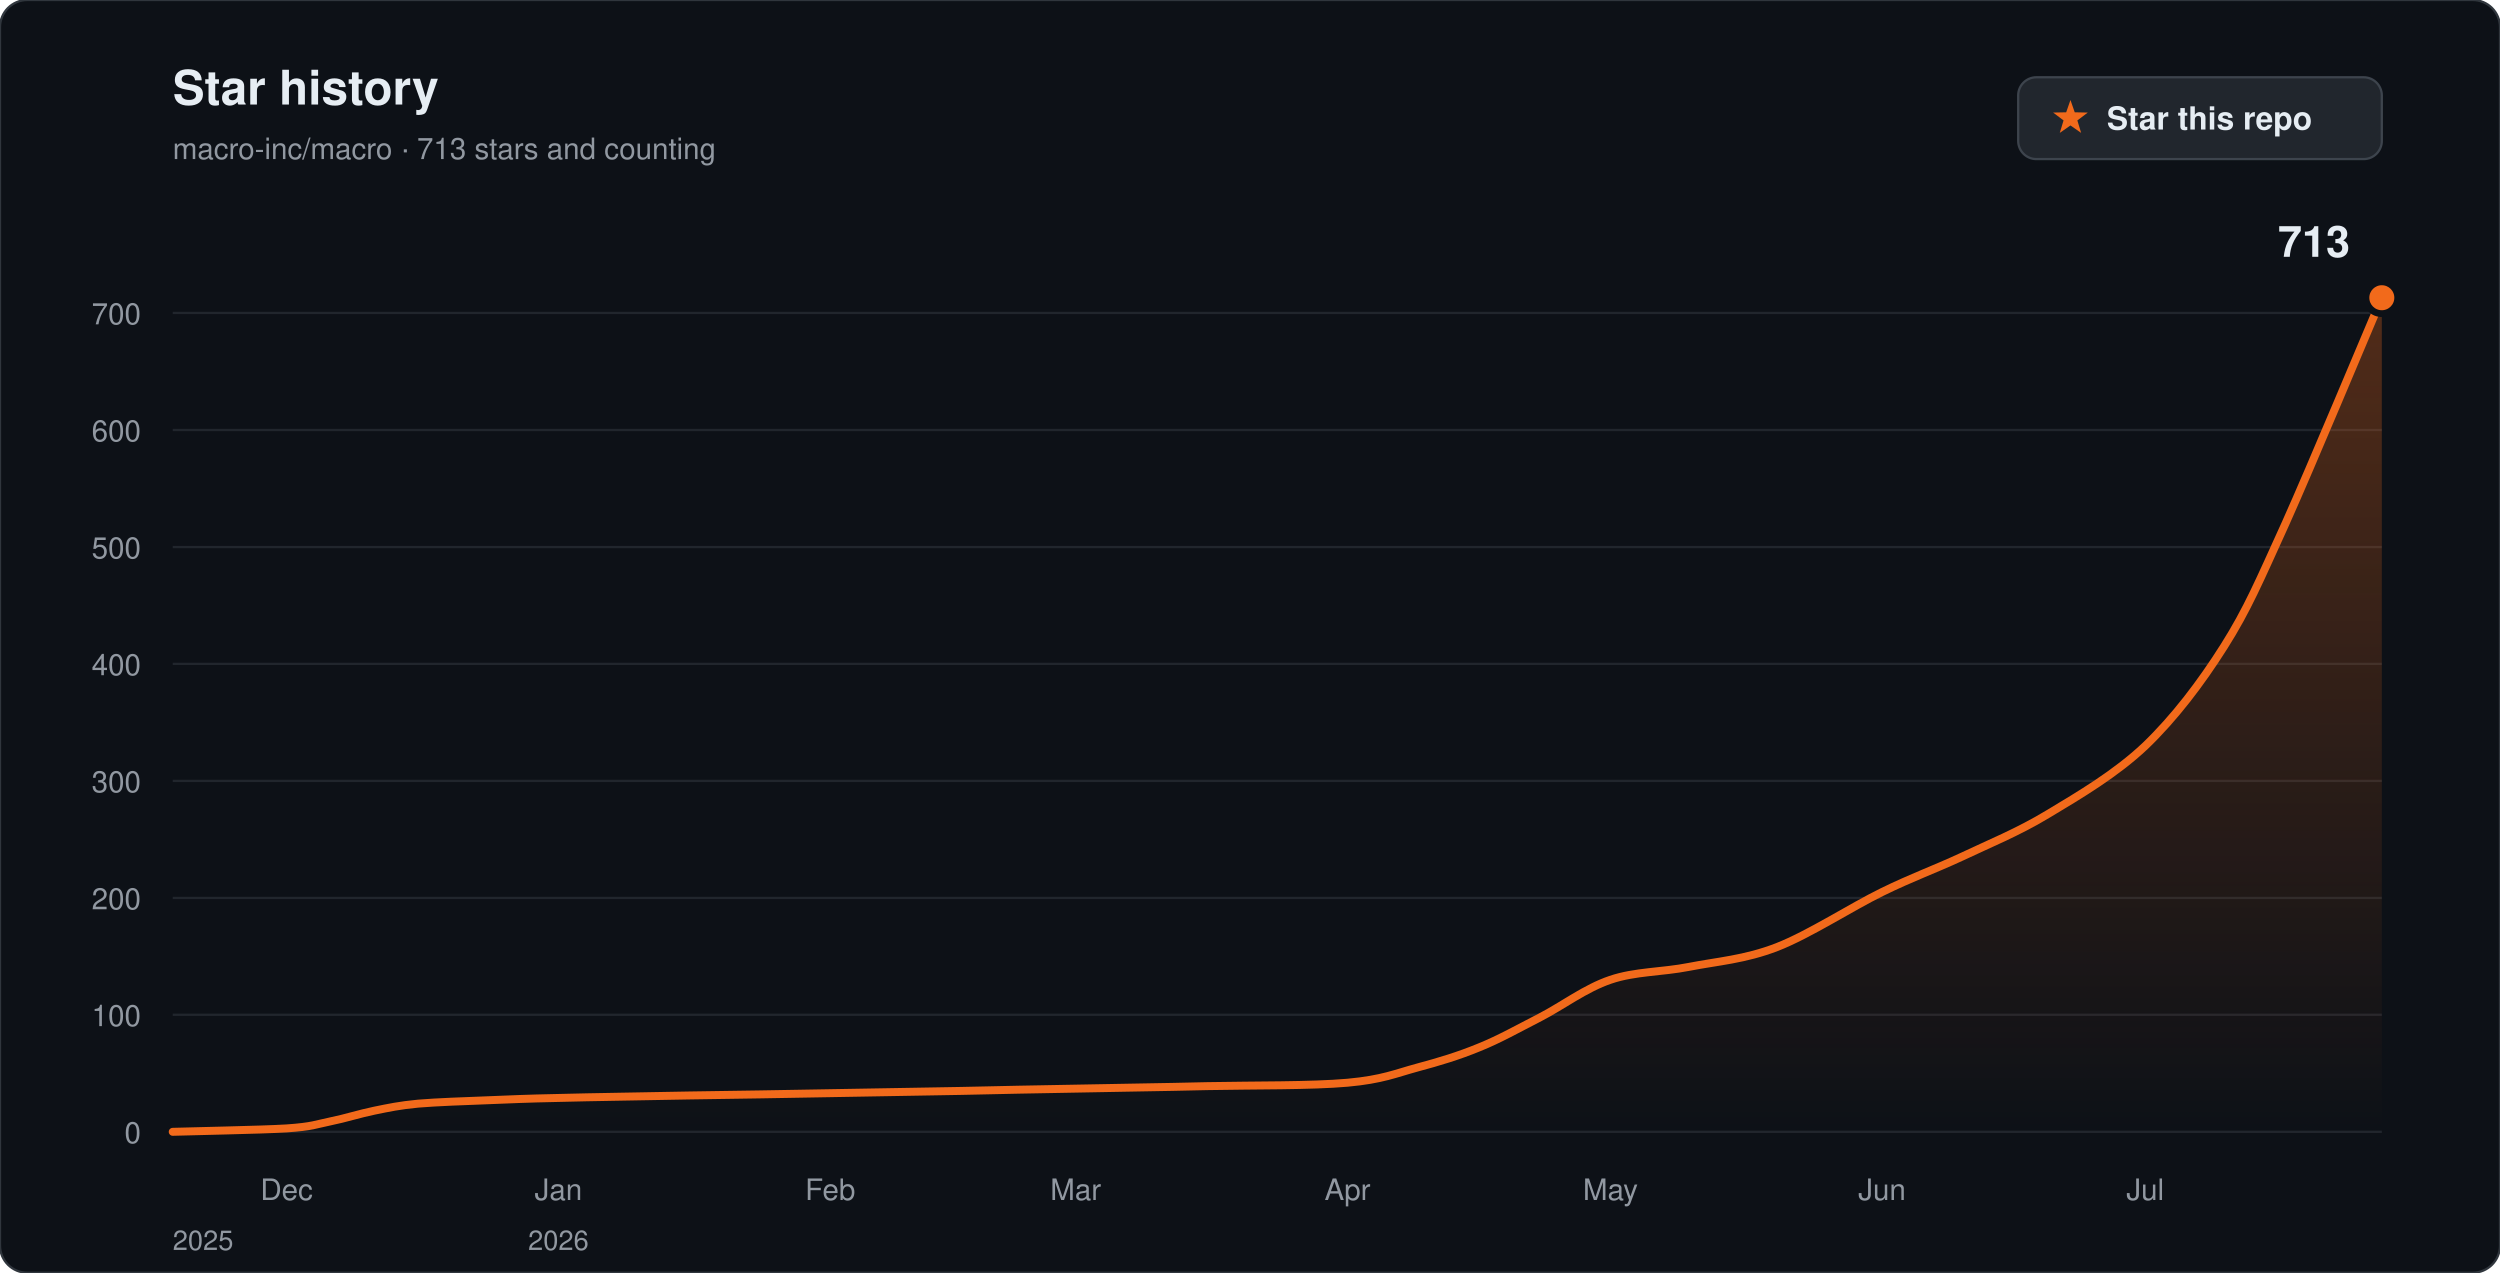
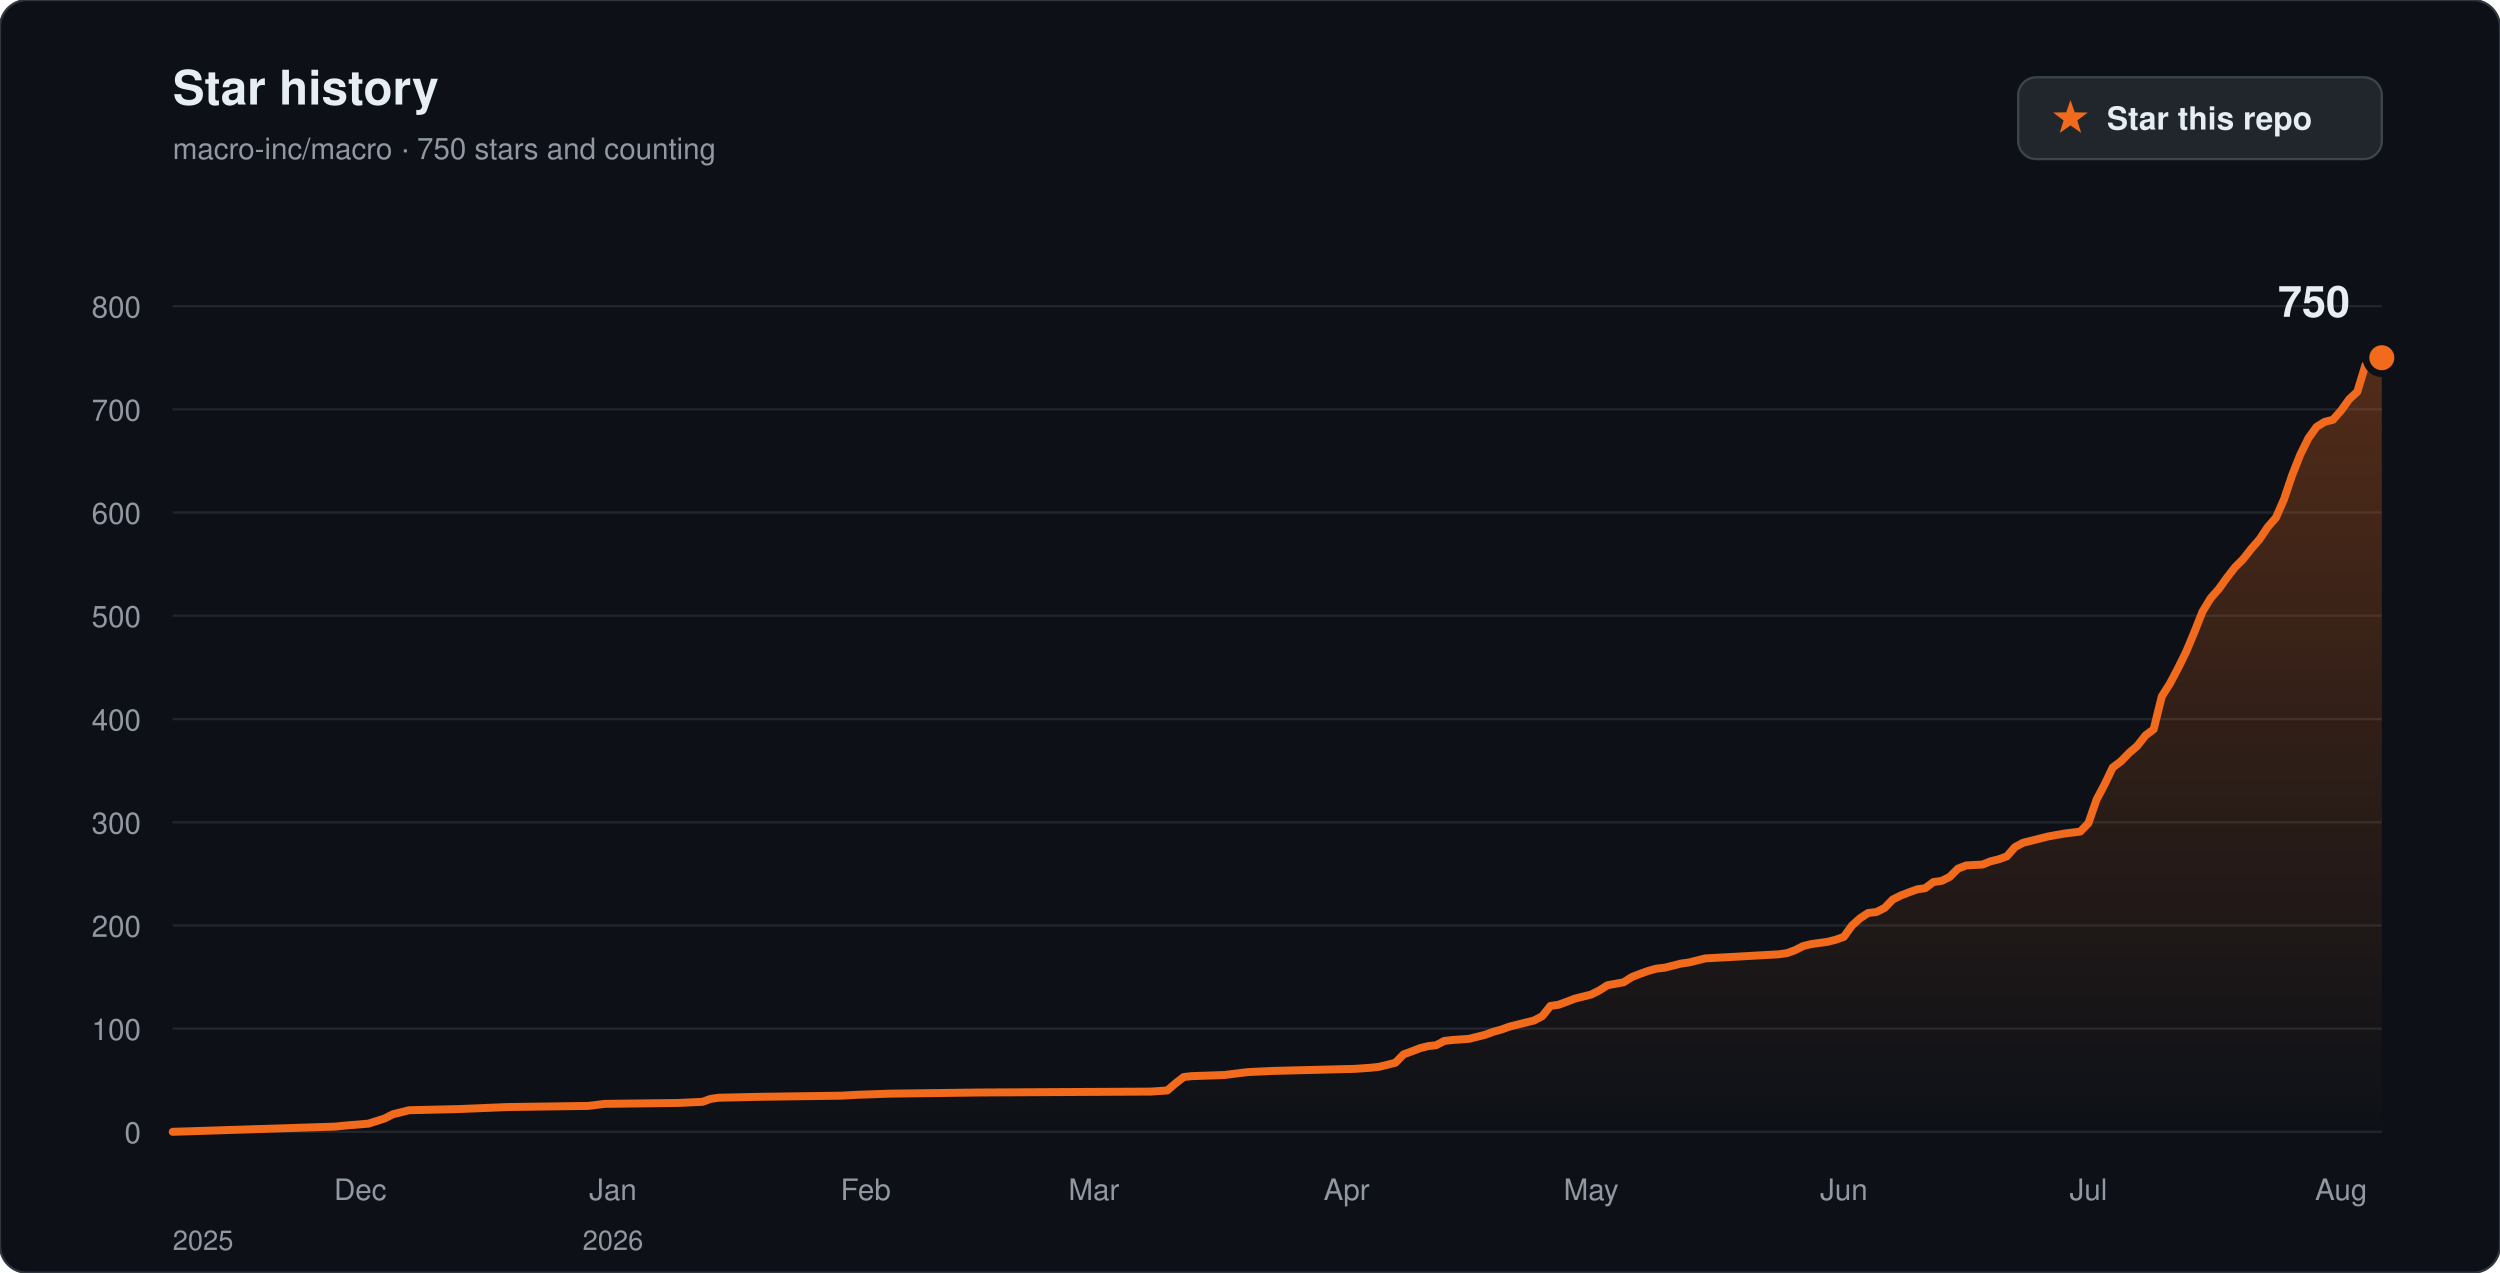
- <svg xmlns="http://www.w3.org/2000/svg" width="1100" height="560" viewBox="0 0 1100 560" role="img" aria-label="Macro GitHub star history: 713 stars">
+ <svg xmlns="http://www.w3.org/2000/svg" width="1100" height="560" viewBox="0 0 1100 560" role="img" aria-label="Macro GitHub star history: 750 stars">
  <defs>
    <linearGradient id="g" x1="0" y1="0" x2="0" y2="1">
      <stop offset="0%" stop-color="#f26a1b" stop-opacity="0.3" />
      <stop offset="100%" stop-color="#f26a1b" stop-opacity="0.0" />
    </linearGradient>
  </defs>
  <rect width="1100" height="560" rx="12" fill="#0d1117" stroke="#30363d" />
  <text x="76" y="46" font-family="-apple-system,BlinkMacSystemFont,'Segoe UI',Helvetica,Arial,sans-serif" font-size="21" font-weight="600" fill="#e6edf3">Star history</text>
-   <text x="76" y="70" font-family="-apple-system,BlinkMacSystemFont,'Segoe UI',Helvetica,Arial,sans-serif" font-size="13" fill="#9198a1">macro-inc/macro · 713 stars and counting</text>
+   <text x="76" y="70" font-family="-apple-system,BlinkMacSystemFont,'Segoe UI',Helvetica,Arial,sans-serif" font-size="13" fill="#9198a1">macro-inc/macro · 750 stars and counting</text>
  <rect x="888" y="34" width="160" height="36" rx="8" fill="#21262d" stroke="#3d444d" />
  <path d="M 911.00,44.00 L 912.88,49.41 L 918.61,49.53 L 914.04,52.99 L 915.70,58.47 L 911.00,55.20 L 906.30,58.47 L 907.96,52.99 L 903.39,49.53 L 909.12,49.41 Z" fill="#f26a1b" />
  <text x="927" y="57" font-family="-apple-system,BlinkMacSystemFont,'Segoe UI',Helvetica,Arial,sans-serif" font-size="14" font-weight="600" fill="#e6edf3">Star this repo</text>
  <line x1="76" y1="498.0" x2="1048" y2="498.0" stroke="#21262d" stroke-width="1" />
  <text x="62" y="503.0" text-anchor="end" font-family="-apple-system,BlinkMacSystemFont,'Segoe UI',Helvetica,Arial,sans-serif" font-size="13" fill="#9198a1">0</text>
-   <line x1="76" y1="446.5" x2="1048" y2="446.5" stroke="#21262d" stroke-width="1" />
-   <text x="62" y="451.5" text-anchor="end" font-family="-apple-system,BlinkMacSystemFont,'Segoe UI',Helvetica,Arial,sans-serif" font-size="13" fill="#9198a1">100</text>
-   <line x1="76" y1="395.1" x2="1048" y2="395.1" stroke="#21262d" stroke-width="1" />
-   <text x="62" y="400.1" text-anchor="end" font-family="-apple-system,BlinkMacSystemFont,'Segoe UI',Helvetica,Arial,sans-serif" font-size="13" fill="#9198a1">200</text>
-   <line x1="76" y1="343.6" x2="1048" y2="343.6" stroke="#21262d" stroke-width="1" />
-   <text x="62" y="348.6" text-anchor="end" font-family="-apple-system,BlinkMacSystemFont,'Segoe UI',Helvetica,Arial,sans-serif" font-size="13" fill="#9198a1">300</text>
-   <line x1="76" y1="292.1" x2="1048" y2="292.1" stroke="#21262d" stroke-width="1" />
-   <text x="62" y="297.1" text-anchor="end" font-family="-apple-system,BlinkMacSystemFont,'Segoe UI',Helvetica,Arial,sans-serif" font-size="13" fill="#9198a1">400</text>
-   <line x1="76" y1="240.7" x2="1048" y2="240.7" stroke="#21262d" stroke-width="1" />
-   <text x="62" y="245.7" text-anchor="end" font-family="-apple-system,BlinkMacSystemFont,'Segoe UI',Helvetica,Arial,sans-serif" font-size="13" fill="#9198a1">500</text>
-   <line x1="76" y1="189.2" x2="1048" y2="189.2" stroke="#21262d" stroke-width="1" />
-   <text x="62" y="194.2" text-anchor="end" font-family="-apple-system,BlinkMacSystemFont,'Segoe UI',Helvetica,Arial,sans-serif" font-size="13" fill="#9198a1">600</text>
-   <line x1="76" y1="137.7" x2="1048" y2="137.7" stroke="#21262d" stroke-width="1" />
-   <text x="62" y="142.7" text-anchor="end" font-family="-apple-system,BlinkMacSystemFont,'Segoe UI',Helvetica,Arial,sans-serif" font-size="13" fill="#9198a1">700</text>
-   <text x="126.1" y="528" text-anchor="middle" font-family="-apple-system,BlinkMacSystemFont,'Segoe UI',Helvetica,Arial,sans-serif" font-size="13" fill="#9198a1">Dec</text>
-   <text x="245.7" y="528" text-anchor="middle" font-family="-apple-system,BlinkMacSystemFont,'Segoe UI',Helvetica,Arial,sans-serif" font-size="13" fill="#9198a1">Jan</text>
-   <text x="365.3" y="528" text-anchor="middle" font-family="-apple-system,BlinkMacSystemFont,'Segoe UI',Helvetica,Arial,sans-serif" font-size="13" fill="#9198a1">Feb</text>
-   <text x="473.3" y="528" text-anchor="middle" font-family="-apple-system,BlinkMacSystemFont,'Segoe UI',Helvetica,Arial,sans-serif" font-size="13" fill="#9198a1">Mar</text>
-   <text x="592.9" y="528" text-anchor="middle" font-family="-apple-system,BlinkMacSystemFont,'Segoe UI',Helvetica,Arial,sans-serif" font-size="13" fill="#9198a1">Apr</text>
-   <text x="708.6" y="528" text-anchor="middle" font-family="-apple-system,BlinkMacSystemFont,'Segoe UI',Helvetica,Arial,sans-serif" font-size="13" fill="#9198a1">May</text>
-   <text x="828.1" y="528" text-anchor="middle" font-family="-apple-system,BlinkMacSystemFont,'Segoe UI',Helvetica,Arial,sans-serif" font-size="13" fill="#9198a1">Jun</text>
-   <text x="943.9" y="528" text-anchor="middle" font-family="-apple-system,BlinkMacSystemFont,'Segoe UI',Helvetica,Arial,sans-serif" font-size="13" fill="#9198a1">Jul</text>
+   <line x1="76" y1="452.6" x2="1048" y2="452.6" stroke="#21262d" stroke-width="1" />
+   <text x="62" y="457.6" text-anchor="end" font-family="-apple-system,BlinkMacSystemFont,'Segoe UI',Helvetica,Arial,sans-serif" font-size="13" fill="#9198a1">100</text>
+   <line x1="76" y1="407.2" x2="1048" y2="407.2" stroke="#21262d" stroke-width="1" />
+   <text x="62" y="412.2" text-anchor="end" font-family="-apple-system,BlinkMacSystemFont,'Segoe UI',Helvetica,Arial,sans-serif" font-size="13" fill="#9198a1">200</text>
+   <line x1="76" y1="361.8" x2="1048" y2="361.8" stroke="#21262d" stroke-width="1" />
+   <text x="62" y="366.8" text-anchor="end" font-family="-apple-system,BlinkMacSystemFont,'Segoe UI',Helvetica,Arial,sans-serif" font-size="13" fill="#9198a1">300</text>
+   <line x1="76" y1="316.4" x2="1048" y2="316.4" stroke="#21262d" stroke-width="1" />
+   <text x="62" y="321.4" text-anchor="end" font-family="-apple-system,BlinkMacSystemFont,'Segoe UI',Helvetica,Arial,sans-serif" font-size="13" fill="#9198a1">400</text>
+   <line x1="76" y1="270.9" x2="1048" y2="270.9" stroke="#21262d" stroke-width="1" />
+   <text x="62" y="275.9" text-anchor="end" font-family="-apple-system,BlinkMacSystemFont,'Segoe UI',Helvetica,Arial,sans-serif" font-size="13" fill="#9198a1">500</text>
+   <line x1="76" y1="225.5" x2="1048" y2="225.5" stroke="#21262d" stroke-width="1" />
+   <text x="62" y="230.5" text-anchor="end" font-family="-apple-system,BlinkMacSystemFont,'Segoe UI',Helvetica,Arial,sans-serif" font-size="13" fill="#9198a1">600</text>
+   <line x1="76" y1="180.1" x2="1048" y2="180.1" stroke="#21262d" stroke-width="1" />
+   <text x="62" y="185.1" text-anchor="end" font-family="-apple-system,BlinkMacSystemFont,'Segoe UI',Helvetica,Arial,sans-serif" font-size="13" fill="#9198a1">700</text>
+   <line x1="76" y1="134.7" x2="1048" y2="134.7" stroke="#21262d" stroke-width="1" />
+   <text x="62" y="139.7" text-anchor="end" font-family="-apple-system,BlinkMacSystemFont,'Segoe UI',Helvetica,Arial,sans-serif" font-size="13" fill="#9198a1">800</text>
+   <text x="158.5" y="528" text-anchor="middle" font-family="-apple-system,BlinkMacSystemFont,'Segoe UI',Helvetica,Arial,sans-serif" font-size="13" fill="#9198a1">Dec</text>
+   <text x="269.7" y="528" text-anchor="middle" font-family="-apple-system,BlinkMacSystemFont,'Segoe UI',Helvetica,Arial,sans-serif" font-size="13" fill="#9198a1">Jan</text>
+   <text x="380.9" y="528" text-anchor="middle" font-family="-apple-system,BlinkMacSystemFont,'Segoe UI',Helvetica,Arial,sans-serif" font-size="13" fill="#9198a1">Feb</text>
+   <text x="481.3" y="528" text-anchor="middle" font-family="-apple-system,BlinkMacSystemFont,'Segoe UI',Helvetica,Arial,sans-serif" font-size="13" fill="#9198a1">Mar</text>
+   <text x="592.5" y="528" text-anchor="middle" font-family="-apple-system,BlinkMacSystemFont,'Segoe UI',Helvetica,Arial,sans-serif" font-size="13" fill="#9198a1">Apr</text>
+   <text x="700.1" y="528" text-anchor="middle" font-family="-apple-system,BlinkMacSystemFont,'Segoe UI',Helvetica,Arial,sans-serif" font-size="13" fill="#9198a1">May</text>
+   <text x="811.3" y="528" text-anchor="middle" font-family="-apple-system,BlinkMacSystemFont,'Segoe UI',Helvetica,Arial,sans-serif" font-size="13" fill="#9198a1">Jun</text>
+   <text x="918.9" y="528" text-anchor="middle" font-family="-apple-system,BlinkMacSystemFont,'Segoe UI',Helvetica,Arial,sans-serif" font-size="13" fill="#9198a1">Jul</text>
+   <text x="1030.1" y="528" text-anchor="middle" font-family="-apple-system,BlinkMacSystemFont,'Segoe UI',Helvetica,Arial,sans-serif" font-size="13" fill="#9198a1">Aug</text>
  <text x="76.0" y="550" font-family="-apple-system,BlinkMacSystemFont,'Segoe UI',Helvetica,Arial,sans-serif" font-size="12" fill="#9198a1">2025</text>
-   <text x="245.7" y="550" text-anchor="middle" font-family="-apple-system,BlinkMacSystemFont,'Segoe UI',Helvetica,Arial,sans-serif" font-size="12" fill="#9198a1">2026</text>
-   <path d="M 76.0 498.0 C 84.4 497.7, 114.6 497.2, 126.1 496.5 C 137.7 495.7, 139.0 494.7, 145.4 493.4 C 151.9 492.1, 158.3 490.0, 164.7 488.7 C 171.1 487.4, 175.6 486.4, 184.0 485.6 C 192.4 484.9, 204.6 484.5, 214.9 484.1 C 225.1 483.7, 230.9 483.4, 245.7 483.1 C 260.5 482.7, 283.6 482.4, 303.6 482.0 C 323.5 481.7, 345.4 481.4, 365.3 481.0 C 385.2 480.7, 405.1 480.3, 423.1 480.0 C 441.1 479.6, 455.3 479.3, 473.3 479.0 C 491.3 478.6, 511.2 478.4, 531.1 477.9 C 551.1 477.5, 577.4 477.8, 592.9 476.4 C 608.3 475.0, 614.1 472.3, 623.7 469.7 C 633.4 467.1, 641.7 464.6, 650.7 460.9 C 659.7 457.3, 668.1 452.5, 677.7 447.6 C 687.4 442.6, 697.6 434.8, 708.6 431.1 C 719.5 427.4, 731.1 427.8, 743.3 425.4 C 755.5 423.0, 767.7 422.2, 781.9 416.7 C 796.0 411.2, 814.6 399.1, 828.1 392.5 C 841.6 385.9, 850.6 382.8, 862.9 377.1 C 875.1 371.3, 887.9 366.2, 901.4 358.0 C 914.9 349.9, 931.0 340.4, 943.9 328.2 C 956.7 315.9, 968.3 300.7, 978.6 284.4 C 988.9 268.1, 994.0 255.9, 1005.6 230.4 C 1017.1 204.8, 1040.9 147.6, 1048.0 131.0 L 1048.0 498 L 76.0 498 Z" fill="url(#g)" />
-   <path d="M 76.0 498.0 C 84.4 497.7, 114.6 497.2, 126.1 496.5 C 137.7 495.7, 139.0 494.7, 145.4 493.4 C 151.9 492.1, 158.3 490.0, 164.7 488.7 C 171.1 487.4, 175.6 486.4, 184.0 485.6 C 192.4 484.9, 204.6 484.5, 214.9 484.1 C 225.1 483.7, 230.9 483.4, 245.7 483.1 C 260.5 482.7, 283.6 482.4, 303.6 482.0 C 323.5 481.7, 345.4 481.4, 365.3 481.0 C 385.2 480.7, 405.1 480.3, 423.1 480.0 C 441.1 479.6, 455.3 479.3, 473.3 479.0 C 491.3 478.6, 511.2 478.4, 531.1 477.9 C 551.1 477.5, 577.4 477.8, 592.9 476.4 C 608.3 475.0, 614.1 472.3, 623.7 469.7 C 633.4 467.1, 641.7 464.6, 650.7 460.9 C 659.7 457.3, 668.1 452.5, 677.7 447.6 C 687.4 442.6, 697.6 434.8, 708.6 431.1 C 719.5 427.4, 731.1 427.8, 743.3 425.4 C 755.5 423.0, 767.7 422.2, 781.9 416.7 C 796.0 411.2, 814.6 399.1, 828.1 392.5 C 841.6 385.9, 850.6 382.8, 862.9 377.1 C 875.1 371.3, 887.9 366.2, 901.4 358.0 C 914.9 349.9, 931.0 340.4, 943.9 328.2 C 956.7 315.9, 968.3 300.7, 978.6 284.4 C 988.9 268.1, 994.0 255.9, 1005.6 230.4 C 1017.1 204.8, 1040.9 147.6, 1048.0 131.0" fill="none" stroke="#f26a1b" stroke-width="3.5" stroke-linecap="round" stroke-linejoin="round" />
-   <circle cx="1048.0" cy="131.0" r="7" fill="#f26a1b" stroke="#0d1117" stroke-width="3" />
-   <text x="1034.0" y="113.0" text-anchor="end" font-family="-apple-system,BlinkMacSystemFont,'Segoe UI',Helvetica,Arial,sans-serif" font-size="19" font-weight="700" fill="#e6edf3">713</text>
+   <text x="269.7" y="550" text-anchor="middle" font-family="-apple-system,BlinkMacSystemFont,'Segoe UI',Helvetica,Arial,sans-serif" font-size="12" fill="#9198a1">2026</text>
+   <path d="M 76.0 498.0 L 147.7 495.7 L 151.3 495.3 L 162.1 494.4 L 169.3 492.1 L 172.8 490.3 L 176.4 489.4 L 180.0 488.5 L 201.5 488.0 L 223.1 487.1 L 258.9 486.6 L 266.1 485.7 L 298.4 485.3 L 309.1 484.8 L 312.7 483.5 L 316.3 483.0 L 334.2 482.6 L 370.1 482.1 L 377.3 481.7 L 391.6 481.2 L 431.1 480.7 L 506.4 480.3 L 513.6 479.8 L 517.2 476.7 L 520.8 473.9 L 524.3 473.5 L 538.7 473.0 L 545.9 472.1 L 549.4 471.7 L 560.2 471.2 L 596.1 470.3 L 603.2 469.8 L 606.8 469.4 L 614.0 467.6 L 617.6 463.9 L 621.2 462.6 L 624.8 461.2 L 628.4 460.3 L 631.9 459.9 L 635.5 458.0 L 639.1 457.6 L 646.3 457.1 L 649.9 456.2 L 653.5 455.3 L 657.0 454.0 L 660.6 453.0 L 664.2 451.7 L 667.8 450.8 L 675.0 449.0 L 678.6 447.1 L 682.2 442.6 L 685.7 442.1 L 689.3 440.8 L 692.9 439.4 L 700.1 437.6 L 703.7 435.8 L 707.3 433.5 L 714.4 432.2 L 718.0 429.9 L 721.6 428.5 L 725.2 427.2 L 728.8 426.2 L 732.4 425.8 L 736.0 424.9 L 739.5 424.0 L 743.1 423.5 L 746.7 422.6 L 750.3 421.7 L 775.4 420.3 L 782.6 419.9 L 786.2 419.4 L 789.8 418.1 L 793.3 416.3 L 796.9 415.4 L 800.5 414.9 L 804.1 414.4 L 807.7 413.5 L 811.3 412.2 L 814.9 407.2 L 818.5 404.0 L 822.0 401.7 L 825.6 401.3 L 829.2 399.5 L 832.8 395.8 L 836.4 394.0 L 840.0 392.6 L 843.6 391.3 L 847.1 390.8 L 850.7 388.1 L 854.3 387.6 L 857.9 385.8 L 861.5 382.2 L 865.1 380.8 L 872.3 380.4 L 875.8 379.0 L 879.4 378.1 L 883.0 376.8 L 886.6 372.7 L 890.2 370.8 L 897.4 369.0 L 900.9 368.1 L 908.1 366.8 L 915.3 365.9 L 918.9 362.2 L 922.5 351.8 L 926.1 345.0 L 929.6 337.7 L 933.2 335.0 L 936.8 331.3 L 940.4 328.2 L 944.0 323.6 L 947.6 320.9 L 951.2 306.4 L 954.7 300.9 L 958.3 294.1 L 961.9 286.8 L 965.5 278.2 L 969.1 269.1 L 972.7 263.2 L 976.3 259.1 L 979.9 254.1 L 983.4 249.6 L 987.0 246.0 L 990.6 241.4 L 994.2 237.3 L 997.8 231.9 L 1001.4 227.8 L 1005.0 219.6 L 1008.5 209.2 L 1012.1 200.1 L 1015.7 192.8 L 1019.3 187.8 L 1022.9 185.6 L 1026.5 184.7 L 1030.1 180.6 L 1033.7 175.6 L 1037.2 172.4 L 1040.8 160.6 L 1044.4 158.8 L 1048.0 157.4 L 1048.0 498 L 76.0 498 Z" fill="url(#g)" />
+   <path d="M 76.0 498.0 L 147.7 495.7 L 151.3 495.3 L 162.1 494.4 L 169.3 492.1 L 172.8 490.3 L 176.4 489.4 L 180.0 488.5 L 201.5 488.0 L 223.1 487.1 L 258.9 486.6 L 266.1 485.7 L 298.4 485.3 L 309.1 484.8 L 312.7 483.5 L 316.3 483.0 L 334.2 482.6 L 370.1 482.1 L 377.3 481.7 L 391.6 481.2 L 431.1 480.7 L 506.4 480.3 L 513.6 479.8 L 517.2 476.7 L 520.8 473.9 L 524.3 473.5 L 538.7 473.0 L 545.9 472.1 L 549.4 471.7 L 560.2 471.2 L 596.1 470.3 L 603.2 469.8 L 606.8 469.4 L 614.0 467.6 L 617.6 463.9 L 621.2 462.6 L 624.8 461.2 L 628.4 460.3 L 631.9 459.9 L 635.5 458.0 L 639.1 457.6 L 646.3 457.1 L 649.9 456.2 L 653.5 455.3 L 657.0 454.0 L 660.6 453.0 L 664.2 451.7 L 667.8 450.8 L 675.0 449.0 L 678.6 447.1 L 682.2 442.6 L 685.7 442.1 L 689.3 440.8 L 692.9 439.4 L 700.1 437.6 L 703.7 435.8 L 707.3 433.5 L 714.4 432.2 L 718.0 429.9 L 721.6 428.5 L 725.2 427.2 L 728.8 426.2 L 732.4 425.8 L 736.0 424.9 L 739.5 424.0 L 743.1 423.5 L 746.7 422.6 L 750.3 421.7 L 775.4 420.3 L 782.6 419.9 L 786.2 419.4 L 789.8 418.1 L 793.3 416.3 L 796.9 415.4 L 800.5 414.9 L 804.1 414.4 L 807.7 413.5 L 811.3 412.2 L 814.9 407.2 L 818.5 404.0 L 822.0 401.7 L 825.6 401.3 L 829.2 399.5 L 832.8 395.8 L 836.4 394.0 L 840.0 392.6 L 843.6 391.3 L 847.1 390.8 L 850.7 388.1 L 854.3 387.6 L 857.9 385.8 L 861.5 382.2 L 865.1 380.8 L 872.3 380.4 L 875.8 379.0 L 879.4 378.1 L 883.0 376.8 L 886.6 372.7 L 890.2 370.8 L 897.4 369.0 L 900.9 368.1 L 908.1 366.8 L 915.3 365.9 L 918.9 362.2 L 922.5 351.8 L 926.1 345.0 L 929.6 337.7 L 933.2 335.0 L 936.8 331.3 L 940.4 328.2 L 944.0 323.6 L 947.6 320.9 L 951.2 306.4 L 954.7 300.9 L 958.3 294.1 L 961.9 286.8 L 965.5 278.2 L 969.1 269.1 L 972.7 263.2 L 976.3 259.1 L 979.9 254.1 L 983.4 249.6 L 987.0 246.0 L 990.6 241.4 L 994.2 237.3 L 997.8 231.9 L 1001.4 227.8 L 1005.0 219.6 L 1008.5 209.2 L 1012.1 200.1 L 1015.7 192.8 L 1019.3 187.8 L 1022.9 185.6 L 1026.5 184.7 L 1030.1 180.6 L 1033.7 175.6 L 1037.2 172.4 L 1040.8 160.6 L 1044.4 158.8 L 1048.0 157.4" fill="none" stroke="#f26a1b" stroke-width="3.5" stroke-linecap="round" stroke-linejoin="round" />
+   <circle cx="1048.0" cy="157.4" r="7" fill="#f26a1b" stroke="#0d1117" stroke-width="3" />
+   <text x="1034.0" y="139.4" text-anchor="end" font-family="-apple-system,BlinkMacSystemFont,'Segoe UI',Helvetica,Arial,sans-serif" font-size="19" font-weight="700" fill="#e6edf3">750</text>
</svg>
